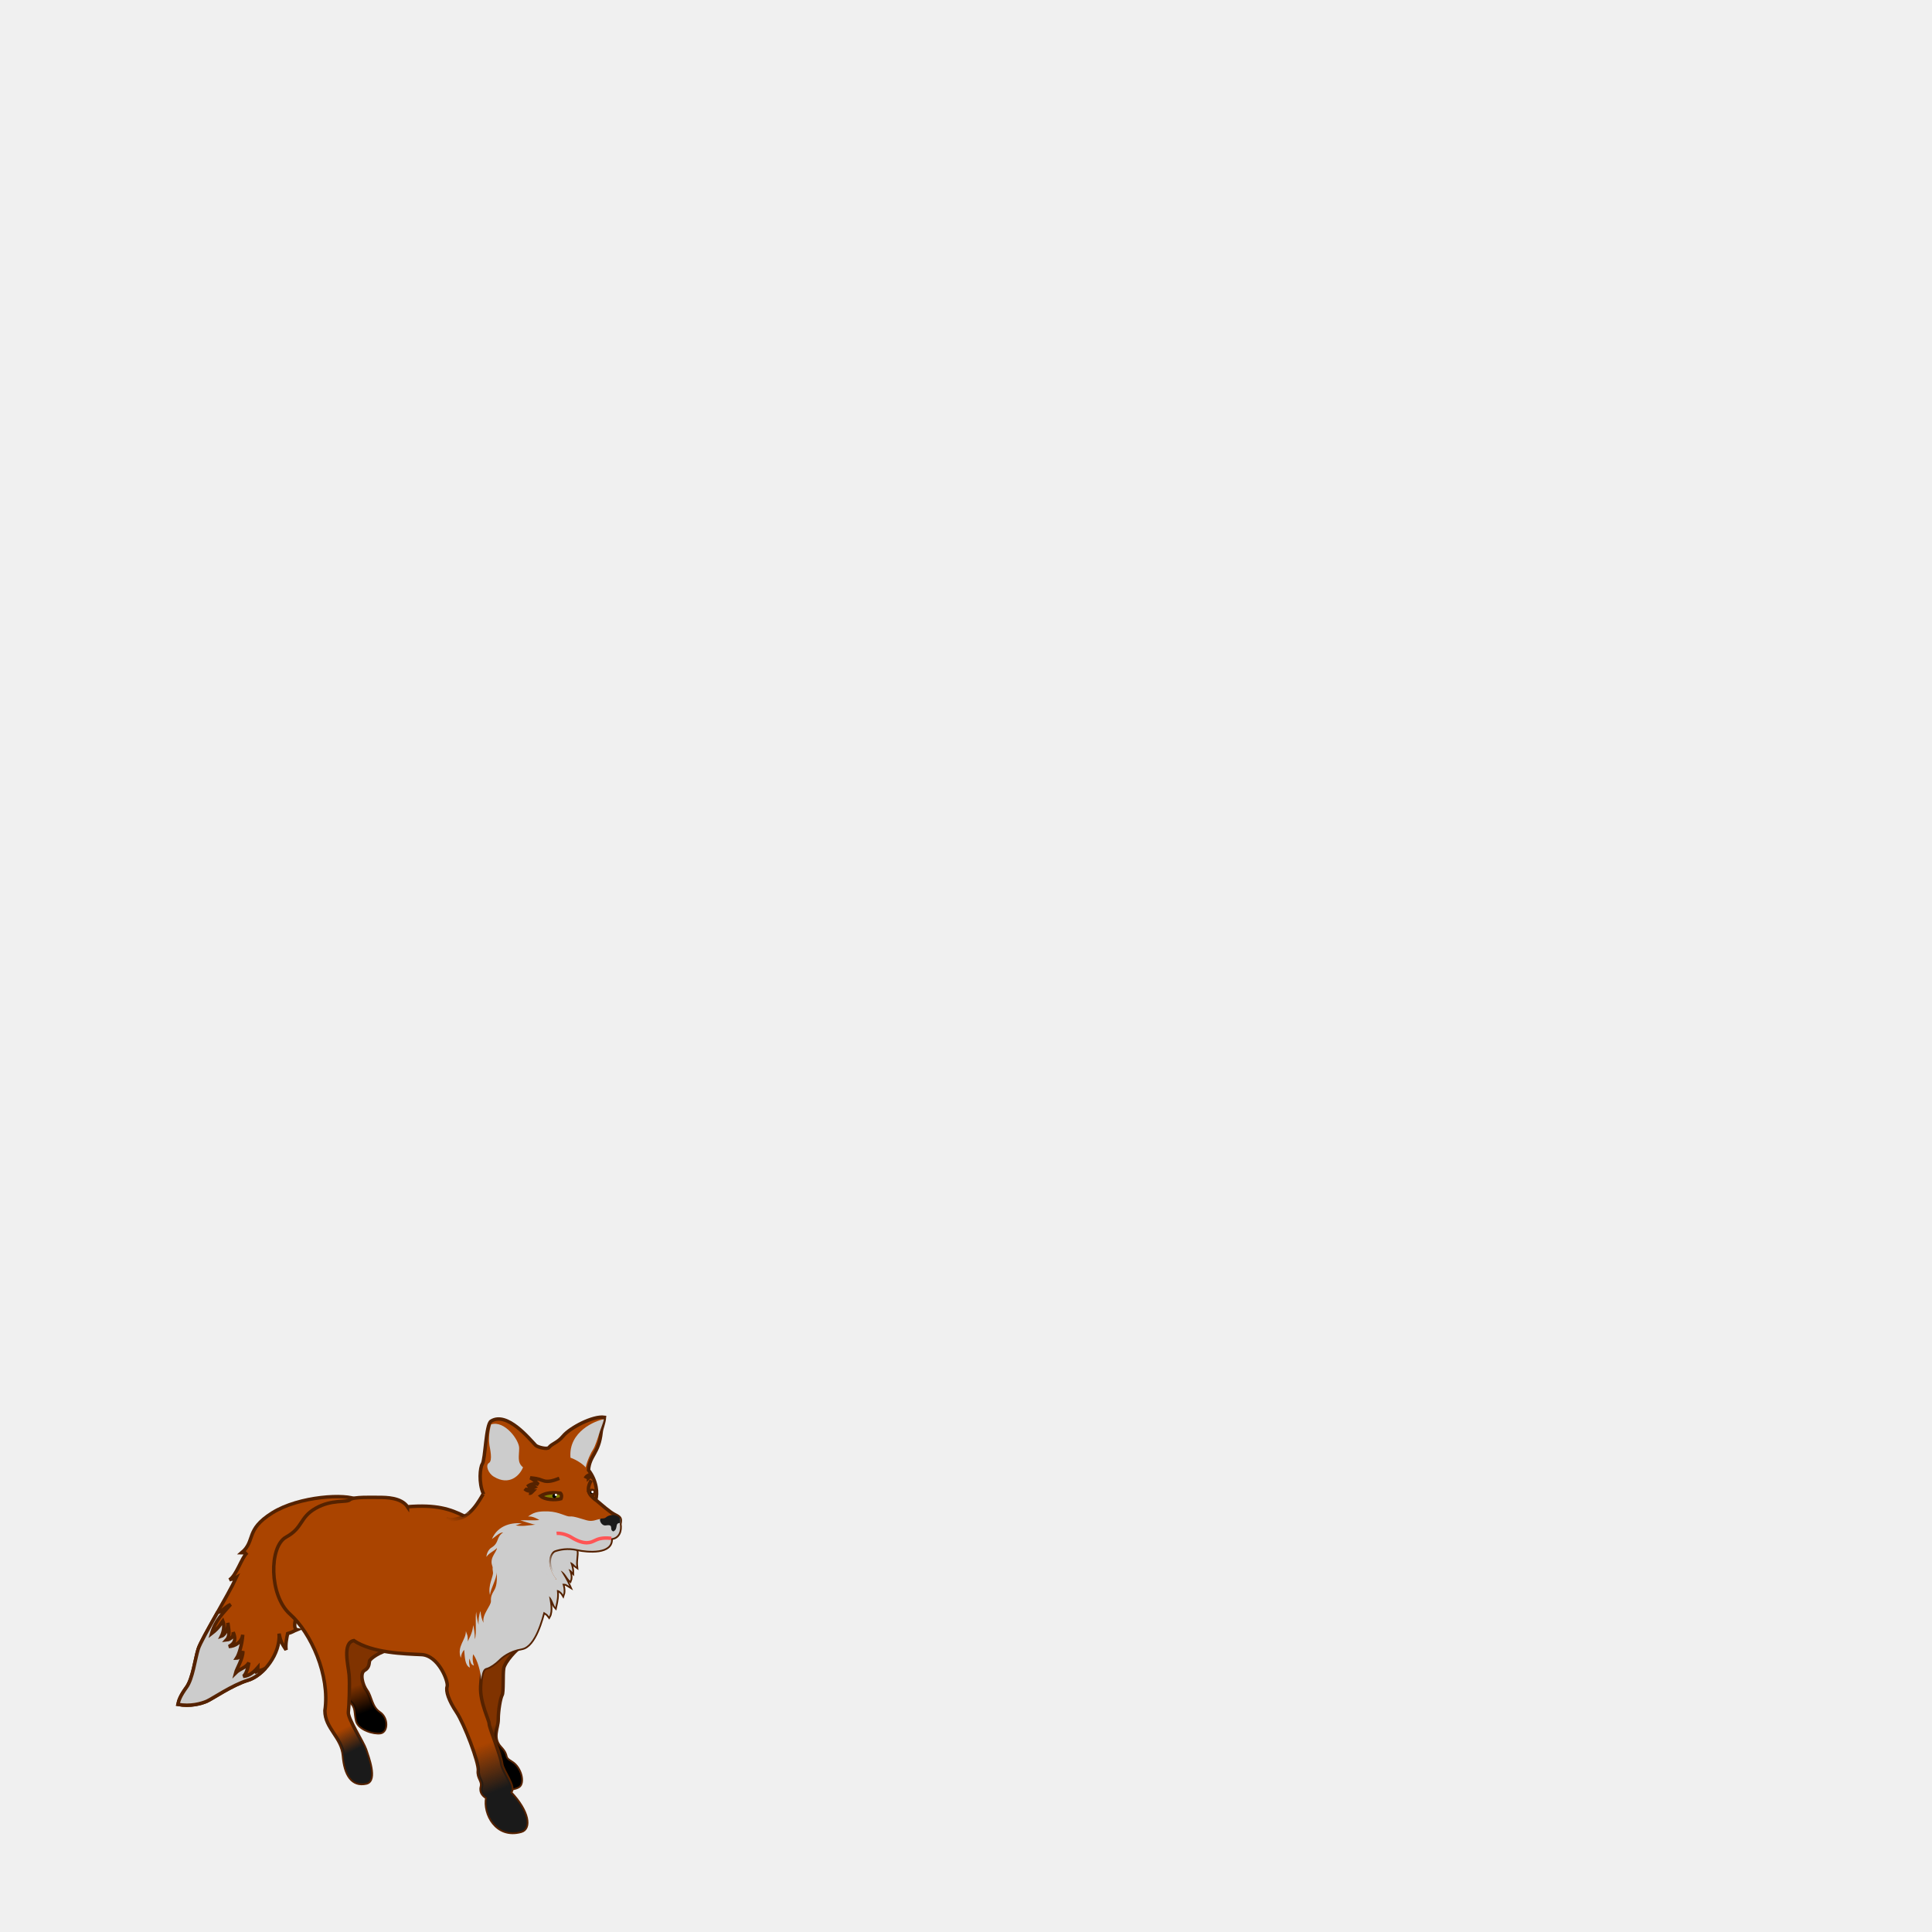
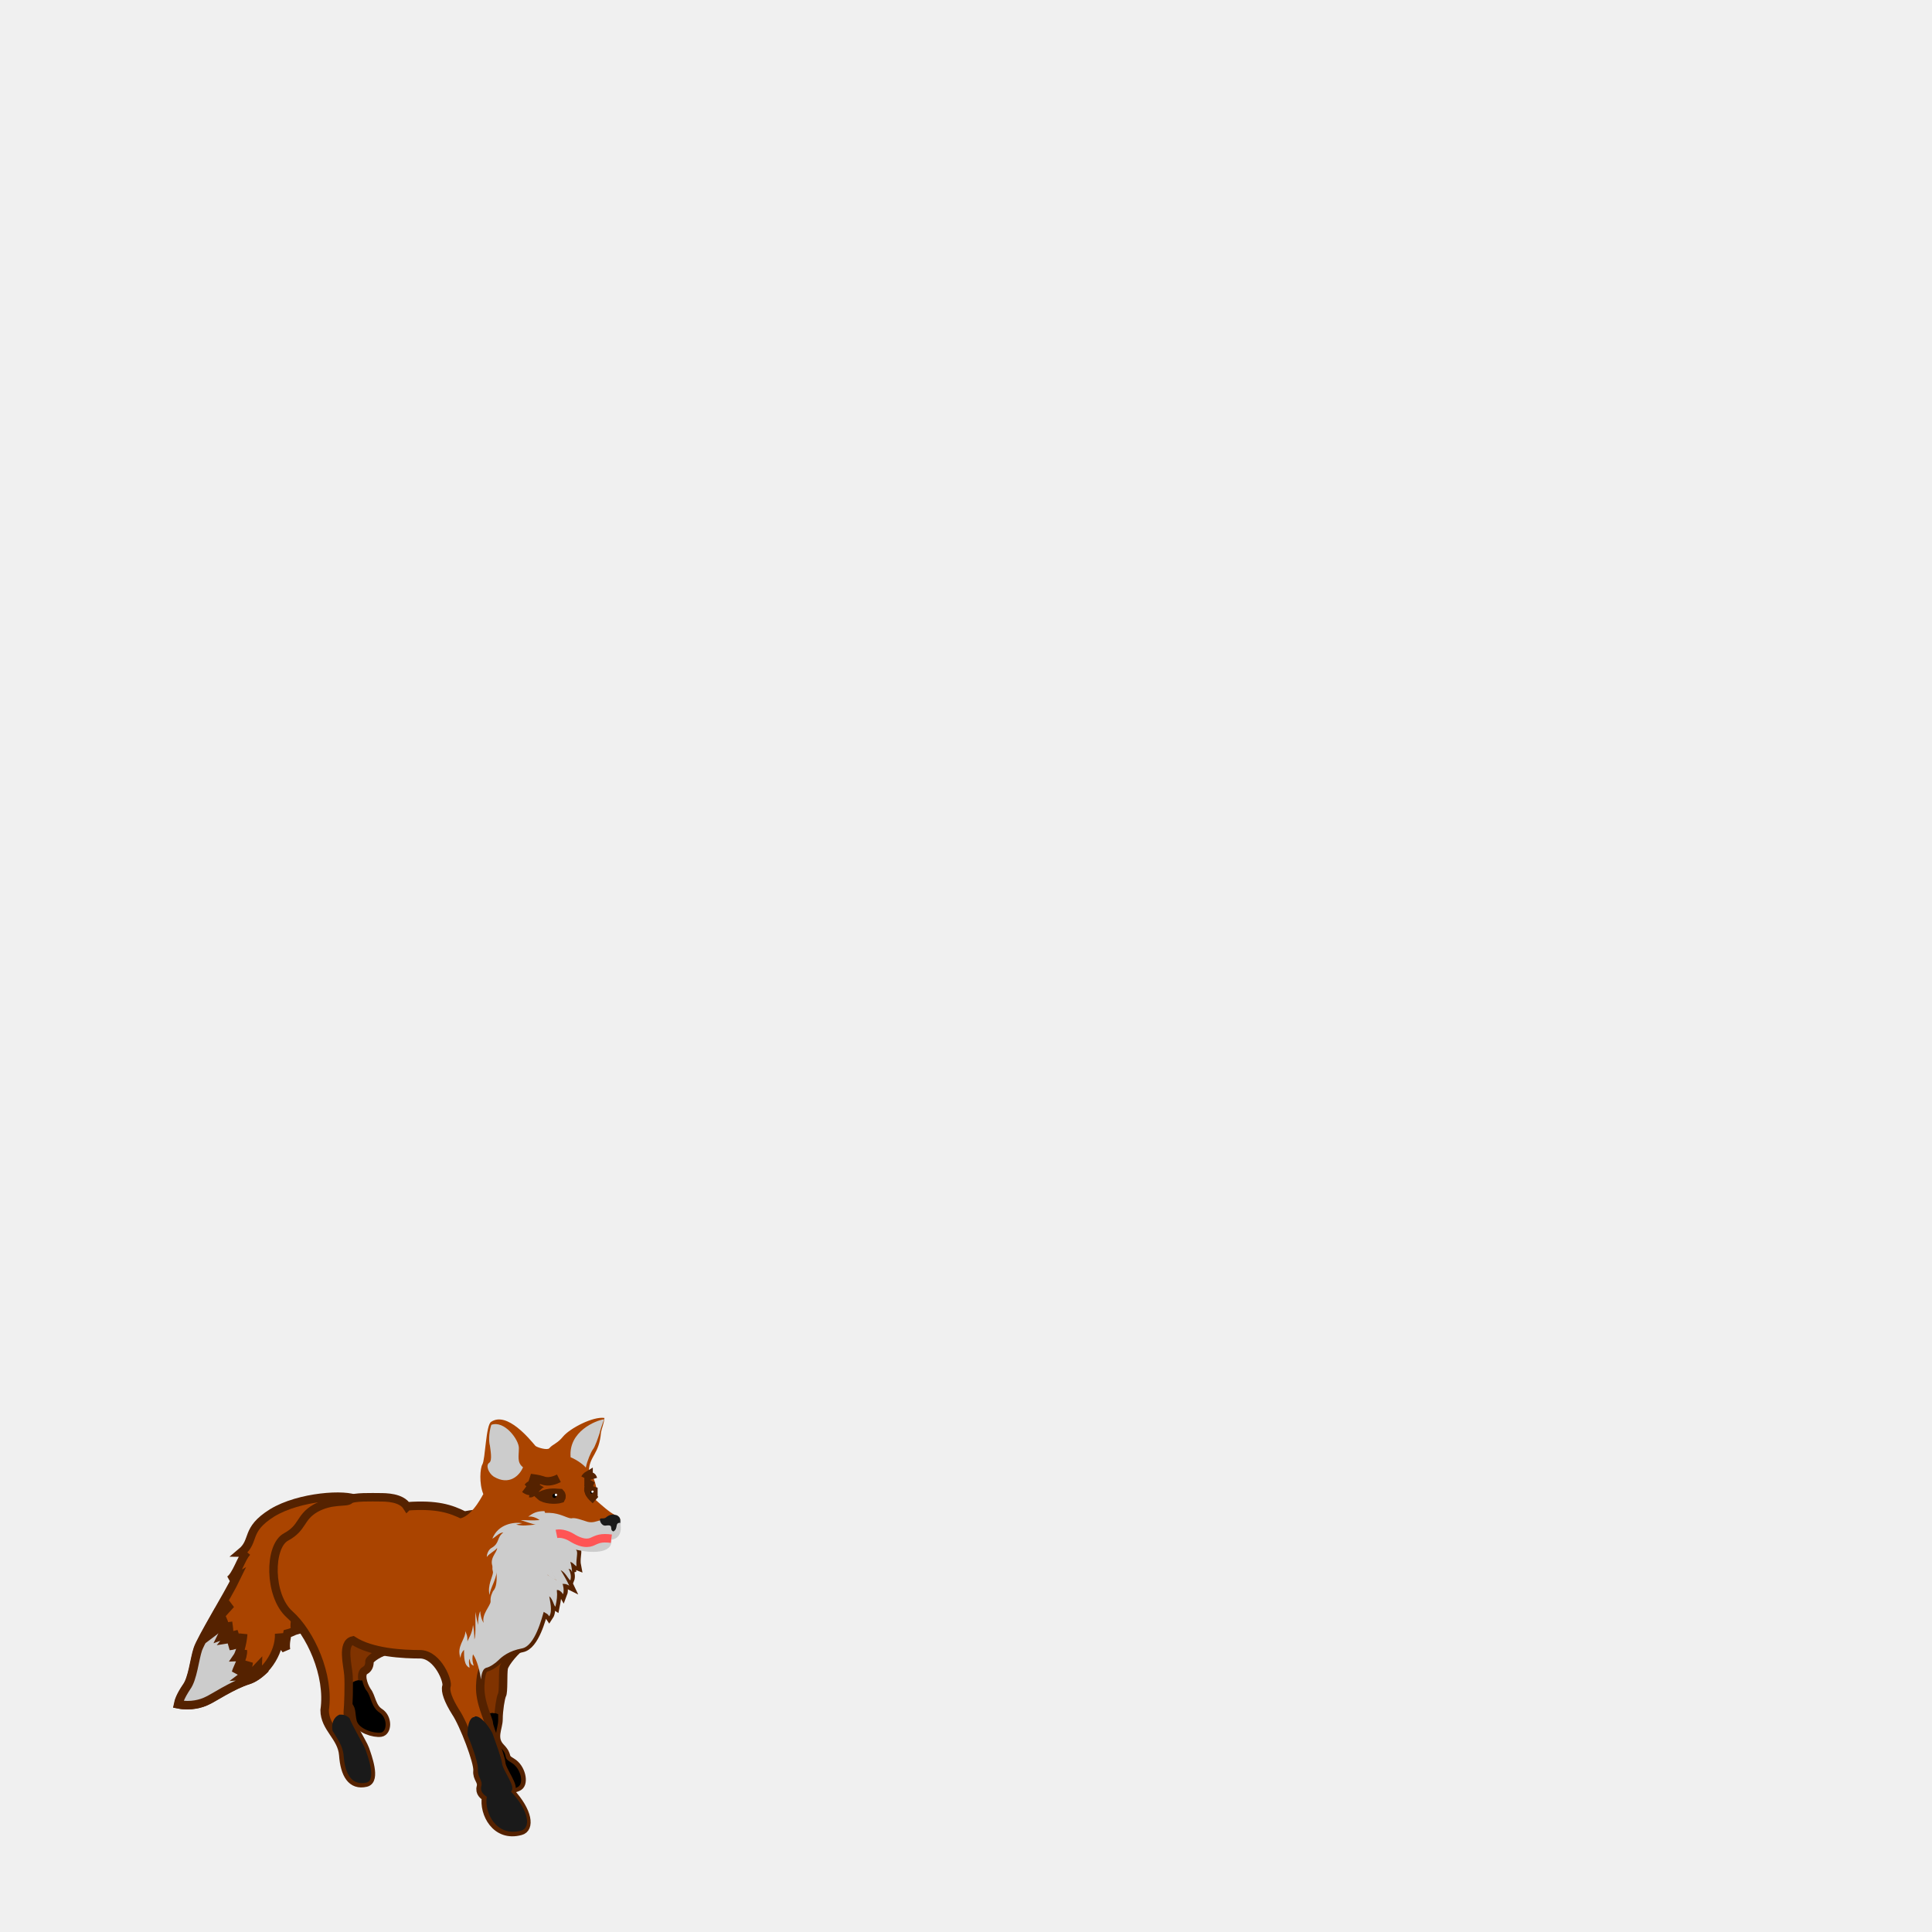
- <svg xmlns="http://www.w3.org/2000/svg" xmlns:xlink="http://www.w3.org/1999/xlink" version="1.1" width="560" height="560" id="pet_fox">
-   <linearGradient x1="251.66" y1="263.325" x2="247.379" y2="240.466" id="linearGradient16223" xlink:href="#linearGradient16217" gradientUnits="userSpaceOnUse" />
+ <svg xmlns="http://www.w3.org/2000/svg" xmlns:xlink="http://www.w3.org/1999/xlink" id="pet_fox" width="560" height="560">
+   <linearGradient id="linearGradient16223" x1="251.7" x2="247.4" y1="263.3" y2="240.5" xlink:href="#linearGradient16217" gradientUnits="userSpaceOnUse" />
  <linearGradient id="linearGradient16217">
    <stop id="stop16219" style="stop-color:#000000;stop-opacity:1" offset="0" />
    <stop id="stop16221" style="stop-color:#000000;stop-opacity:0" offset="1" />
  </linearGradient>
-   <linearGradient x1="157.205" y1="231.214" x2="150.319" y2="212.389" id="linearGradient16215" xlink:href="#linearGradient16209" gradientUnits="userSpaceOnUse" />
+   <linearGradient id="linearGradient16215" x1="157.2" x2="150.3" y1="231.2" y2="212.4" xlink:href="#linearGradient16209" gradientUnits="userSpaceOnUse" />
  <linearGradient id="linearGradient16209">
    <stop id="stop16211" style="stop-color:#000000;stop-opacity:1" offset="0" />
    <stop id="stop16213" style="stop-color:#000000;stop-opacity:0" offset="1" />
  </linearGradient>
-   <linearGradient x1="260.645" y1="102.978" x2="254.998" y2="114.407" id="linearGradient16231" xlink:href="#linearGradient16225" gradientUnits="userSpaceOnUse" />
+   <linearGradient id="linearGradient16231" x1="260.6" x2="255" y1="103" y2="114.4" xlink:href="#linearGradient16225" gradientUnits="userSpaceOnUse" />
  <linearGradient id="linearGradient16225">
    <stop id="stop16227" style="stop-color:#552200;stop-opacity:1" offset="0" />
    <stop id="stop16229" style="stop-color:#552200;stop-opacity:0" offset="1" />
  </linearGradient>
-   <linearGradient x1="150.656" y1="257.469" x2="142.935" y2="242.006" id="linearGradient16199" xlink:href="#linearGradient16193" gradientUnits="userSpaceOnUse" />
+   <linearGradient id="linearGradient16199" x1="150.7" x2="142.9" y1="257.5" y2="242" xlink:href="#linearGradient16193" gradientUnits="userSpaceOnUse" />
  <linearGradient id="linearGradient16193">
    <stop id="stop16195" style="stop-color:#1a1a1a;stop-opacity:1" offset="0" />
    <stop id="stop16197" style="stop-color:#1a1a1a;stop-opacity:0" offset="1" />
  </linearGradient>
-   <linearGradient x1="250.395" y1="287.121" x2="238.471" y2="254.85" id="linearGradient16207" xlink:href="#linearGradient16201" gradientUnits="userSpaceOnUse" />
+   <linearGradient id="linearGradient16207" x1="250.4" x2="238.5" y1="287.1" y2="254.8" xlink:href="#linearGradient16201" gradientUnits="userSpaceOnUse" />
  <linearGradient id="linearGradient16201">
    <stop id="stop16203" style="stop-color:#1a1a1a;stop-opacity:1" offset="0" />
    <stop id="stop16205" style="stop-color:#1a1a1a;stop-opacity:0" offset="1" />
  </linearGradient>
-   <g transform="matrix(0.4082367,0,0,0.4082367,41.87603,401.8723)" id="g3162" style="display:inline;enable-background:new">
+   <g id="g3162" style="display:inline;enable-background:new">
    <g id="g3133">
      <g id="g15220">
-         <path d="m 150.827,80.433 c -7.182,-4.42 -40.884,-2.762 -60.22,9.392 -19.337,12.155 -11.512,19.645 -21.547,28.177 1.657,0 3.315,0.552 3.867,0 -3.867,3.315 -7.735,16.574 -12.707,19.337 2.762,-1.105 2.21,0 4.972,-1.657 -5.525,12.155 -24.862,43.646 -27.072,50.828 -2.21,7.182 -3.867,20.994 -8.287,27.072 -4.42,6.077 -5.525,9.392 -6.077,12.155 8.84,1.657 16.574,-0.552 20.442,-2.21 3.867,-1.657 18.232,-11.602 29.282,-14.917 11.05,-3.315 23.204,-18.784 22.099,-33.149 1.105,6.63 3.315,8.84 4.972,11.602 -0.552,-4.42 0.552,-8.84 1.105,-11.602 3.867,-1.105 3.867,-1.657 6.63,-2.762 -2.762,-0.552 -1.657,-7.182 0.552,-11.05 1.657,2.21 2.21,4.42 5.525,4.42 -1.105,-5.525 -4.42,-11.05 -1.657,-23.757 2.762,-12.707 17.679,-21.547 24.862,-22.099" id="path15142" style="fill:#aa4400;fill-opacity:1;fill-rule:evenodd;stroke:#552200;stroke-width:2.45px;stroke-linecap:butt;stroke-linejoin:miter;stroke-opacity:1" />
-         <path d="m 51.75,160.625 c -6.285,11.139 -12.436,22.011 -13.625,25.875 -2.21,7.182 -3.861,21.016 -8.281,27.094 -4.42,6.077 -5.541,9.394 -6.094,12.156 8.84,1.657 16.57,-0.561 20.438,-2.219 3.867,-1.657 18.232,-11.623 29.281,-14.938 4.256,-1.277 8.674,-4.374 12.438,-8.5 -3.348,2.09 -5.823,1.237 -7.719,3.344 0.475,-0.951 2.406,-3.112 2.406,-4.062 -3.09,3.565 -6.19,6.2 -10.469,6.438 1.902,-1.188 3.318,-5.709 4.031,-9.75 -2.139,3.803 -6.41,4.285 -9.5,7.375 0.713,-2.852 5.456,-10.477 5.219,-15.469 -0.951,2.377 -2.836,5 -4.5,5 1.8,-2.699 3.971,-10.061 4.406,-16.688 -0.762,5.433 -5.418,8.152 -9.875,8.375 5.467,-2.852 4.52,-6.416 3.094,-10.219 0.475,3.803 -2.875,5 -2.875,5 0,0 0.027,0.231 -1.875,0.469 2.852,-3.09 1.413,-8.322 0.938,-12.125 0.475,3.09 -1.679,8.549 -4.531,9.5 1.426,-2.852 2.395,-7.61 0.969,-10.938 -0.936,1.106 -2.143,4.642 -7.962,9.087 2.704,-9.528 8.28,-14.571 13.484,-20.605 -3.776,1.483 -5.03,4.455 -9.397,5.799 z" id="path15176" style="fill:#cccccc;fill-opacity:1;fill-rule:evenodd;stroke:#552200;stroke-width:2.45px;stroke-linecap:butt;stroke-linejoin:miter;stroke-opacity:1" />
+         <path id="path15142" d="M103.4 434.7c-3-1.8-16.6-1-24.5 3.8-8 5-4.8 8-9 11.5.7 0 1.4.3 1.6 0-1.5 1.4-3 6.8-5 8 1-.5.8 0 2-.7-2.4 5-10.3 17.8-11.2 20.7-1 3-1.5 8.6-3.3 11-1.7 2.5-2.2 4-2.4 5 3.6.7 6.7-.2 8.3-1 1.5-.6 7.4-4.6 12-6 4.4-1.3 9.3-7.6 9-13.5.3 2.7 1.2 3.6 2 4.7-.3-1.8.2-3.6.4-4.7 1.6-.4 1.6-.7 2.7-1-1-.4-.6-3 .3-4.6.7.8 1 1.7 2.3 1.7-.5-2.3-1.8-4.5-.7-9.7 1-5.2 7-8.8 10-9" style="fill:#aa4400;fill-opacity:1;fill-rule:evenodd;stroke:#552200;stroke-width:2.45px;stroke-linecap:butt;stroke-linejoin:miter;stroke-opacity:1" />
+         <path id="path15176" d="M63 467.4c-2.6 4.6-5 9-5.6 10.6-1 3-1.5 8.6-3.3 11-1.7 2.6-2.2 4-2.4 5 3.6.7 6.7-.2 8.3-1 1.5-.6 7.4-4.6 12-6 1.6-.5 3.4-1.8 5-3.4-1.4.8-2.4.5-3.2 1.3.2-.5 1-1.3 1-1.7-1.3 1.4-2.5 2.5-4.3 2.6.8-.6 1.4-2.4 1.6-4-.7 1.5-2.5 1.7-3.7 3 .3-1.2 2.2-4.4 2-6.4-.3 1-1 2-1.7 2 .7-1 1.6-4 1.8-6.8-.3 2.3-2.2 3.4-4 3.5 2.2-1.2 1.8-2.7 1.2-4.2.2 1.6-1.2 2-1.2 2s0 .2-.7.3c1-1.2.5-3.4.3-5 .2 1.3-.6 3.6-1.8 4 .6-1.2 1-3.2.4-4.5-.4.4-1 2-3.3 3.7 1-4 3.4-6 5.5-8.4-1.5.7-2 2-3.8 2.4z" style="fill:#cccccc;fill-opacity:1;fill-rule:evenodd;stroke:#552200;stroke-width:2.45px;stroke-linecap:butt;stroke-linejoin:miter;stroke-opacity:1" />
      </g>
      <g id="g16233">
-         <path d="m 268.386,184.002 c -4.297,2.344 -12.501,11.72 -13.283,16.017 -0.781,4.297 0,17.189 -1.172,19.142 -1.172,1.953 -2.735,10.939 -2.735,17.189 0,6.251 -4.688,13.283 1.563,19.924 6.251,6.641 1.172,6.641 7.813,10.548 6.641,3.907 8.985,14.845 5.079,17.189 -3.907,2.344 -12.892,3.125 -17.189,-5.86 -4.297,-8.985 -4.688,-11.329 -7.813,-14.455 -3.125,-3.125 -3.516,-7.813 -4.688,-10.939 -1.172,-3.125 3.516,-12.111 -1.172,-22.658 -0.638,-2.382 0,-19.533 -17.58,-39.066" id="path15167" style="fill:#803300;fill-rule:evenodd;stroke:#552200;stroke-width:2.45px;stroke-linecap:butt;stroke-linejoin:miter;stroke-opacity:1" />
-         <path d="m 247.812,231.688 c -3.5,0.035 -8.05,1.775 -11.219,4.719 1.159,7.708 -1.555,13.865 -0.625,16.344 1.172,3.125 1.562,7.812 4.688,10.938 3.125,3.125 3.515,5.483 7.812,14.469 4.297,8.985 13.281,8.188 17.188,5.844 3.907,-2.344 1.548,-13.281 -5.094,-17.188 -6.641,-3.907 -1.562,-3.89 -7.812,-10.531 -6.251,-6.641 -1.562,-13.687 -1.562,-19.938 0,-1.195 0.087,-2.485 0.188,-3.812 -0.902,-0.576 -2.148,-0.858 -3.562,-0.844 z" id="path15191" style="fill:url(#linearGradient16223);fill-opacity:1;fill-rule:evenodd;stroke:none" />
-         <path d="m 175.689,186.509 c -8.84,1.657 -15.517,6.869 -15.908,8.432 -0.391,1.563 0,4.688 -3.516,6.641 -3.516,1.953 -1.563,10.157 1.563,14.455 3.125,4.297 3.125,11.72 8.985,15.627 5.86,3.907 5.469,13.283 0.781,14.064 -4.688,0.781 -15.236,-2.344 -16.799,-8.204 -1.563,-5.86 0,-9.767 -4.688,-13.673 -4.688,-3.907 -1.563,-12.111 -4.297,-16.408 -2.735,-4.297 -8.204,-6.641 -9.767,-10.548 -1.563,-3.907 3.125,-17.58 -12.501,-32.816" id="path15169" style="fill:#803300;fill-rule:evenodd;stroke:#552200;stroke-width:2.45px;stroke-linecap:butt;stroke-linejoin:miter;stroke-opacity:1" />
-         <path d="m 152.562,208.531 c -3.535,0.187 -7.929,3.039 -9.312,7.938 -0.003,0.01 0.003,0.021 0,0.031 0.18,2.825 0.682,5.542 2.844,7.344 4.688,3.907 3.125,7.828 4.688,13.688 1.563,5.86 12.125,8.969 16.812,8.188 4.688,-0.781 5.079,-10.156 -0.781,-14.062 -5.86,-3.907 -5.875,-11.328 -9,-15.625 -1.402,-1.927 -2.551,-4.636 -3.094,-7.219 -0.648,-0.216 -1.385,-0.322 -2.156,-0.281 z" id="path15187" style="fill:url(#linearGradient16215);fill-opacity:1;fill-rule:evenodd;stroke:none" />
-         <path d="m 186.739,85.405 c -4.42,-6.63 -15.469,-6.63 -19.889,-6.63 -4.42,0 -18.784,-0.552 -20.994,1.657 -2.21,2.21 -12.707,-0.552 -24.309,6.077 -11.602,6.63 -8.84,13.812 -20.994,20.442 -12.155,6.63 -12.155,41.436 2.762,54.696 14.917,13.26 28.539,43.563 24.795,68.531 0,12.707 12.088,18.828 13.193,32.088 1.105,13.26 6.077,21.547 16.156,19.27 7.621,-1.722 1.105,-18.784 -0.552,-23.757 -1.657,-4.972 -12.707,-22.099 -12.155,-26.519 0.552,-4.42 1.105,-19.889 0.552,-26.519 -0.552,-6.63 -4.972,-22.652 3.315,-24.309 13.26,8.84 35.911,9.392 48.066,9.945 12.155,0.552 19.337,19.337 18.232,22.652 -1.105,3.315 1.105,9.945 6.63,18.232 5.525,8.287 16.022,35.911 15.469,41.436 -0.552,5.525 3.315,7.182 2.21,11.602 -1.105,4.42 2.21,6.63 3.867,7.735 -2.21,11.05 6.63,28.729 24.309,23.757 6.738,-1.805 5.525,-13.812 -7.735,-27.624 4.42,-3.315 -5.525,-14.917 -6.077,-20.442 -0.552,-5.525 -8.84,-25.414 -8.84,-28.177 0,-2.762 -6.63,-14.917 -6.077,-26.519 0.552,-11.602 2.21,-12.707 4.42,-13.26 2.21,-0.552 6.077,-3.315 8.287,-5.525 2.21,-2.21 7.182,-6.63 16.574,-8.287 9.392,-1.657 14.365,-22.099 15.469,-25.967 2.21,1.657 2.21,1.105 3.867,3.315 2.21,-3.867 0.552,-11.05 0,-14.365 2.21,1.657 3.315,6.63 4.42,7.735 1.105,-4.972 1.657,-7.735 1.105,-12.155 1.267,-0.067 3.315,1.429 4.42,3.315 1.038,-2.857 -0.162,-7.154 -0.552,-7.735 2.762,0 2.21,0 4.972,1.657 -1.657,-3.867 -4.515,-8.516 -6.077,-11.05 3.315,1.657 4.42,5.525 6.63,7.182 1.105,-2.762 0,-6.077 -1.105,-8.287 2.21,1.105 1.657,1.105 2.762,2.21 0,-3.315 -1.657,-7.182 -1.657,-7.182 2.762,1.105 2.762,2.21 4.42,3.315 -0.552,-4.972 1.105,-9.945 0,-11.602 -1.105,-1.657 -34.254,-33.701 -79.557,-24.309 -9.945,-4.972 -19.889,-8.287 -40.331,-6.63 z" id="path15140" style="fill:#aa4400;fill-opacity:1;fill-rule:evenodd;stroke:#552200;stroke-width:2.45px;stroke-linecap:butt;stroke-linejoin:miter;stroke-opacity:1" />
-         <path d="m 272.75,100.531 c -11.053,0.03 -20.091,6.039 -23.656,19.469 -2.139,8.082 -2.132,9.023 -1.656,11.875 0.475,2.852 -3.789,9.294 -2.125,16.188 0.475,-4.754 4.75,-11.196 4.75,-16.188 0.713,9.27 -1.205,11.899 -2.156,13.562 -0.951,1.664 -2.144,3.547 -1.906,6.875 0.238,3.328 -6.645,9.764 -5.219,15.469 -1.188,-1.902 -2.125,-5.698 -2.125,-8.312 -1.188,2.377 -1.675,7.104 -1.438,9.719 -0.951,-3.328 -1.656,-7.348 -1.656,-9.25 -0.951,4.279 0.457,15.459 -0.969,19.5 0,-4.041 -0.712,-8.098 -1.188,-10 -0.475,6.18 -3.306,9.755 -3.781,11.656 -1e-5,-4.992 -0.724,-4.998 -1.438,-7.375 0.238,6.18 -6.653,10.712 -3.562,19.031 0.238,-2.139 0.949,-4.293 2.375,-5.719 0.475,5.229 0.466,10.93 4.031,12.594 -0.238,-1.902 -0.932,-4.029 -0.219,-6.406 0.713,2.615 0.954,4.256 3.094,4.969 -1.188,-3.803 -0.975,-6.399 -0.5,-8.062 3.041,4.127 5.292,12.398 5.656,17.969 0.756,-6.933 2.194,-7.853 4.031,-8.312 2.21,-0.552 6.071,-3.321 8.281,-5.531 2.21,-2.21 7.202,-6.624 16.594,-8.281 9.392,-1.657 14.364,-22.101 15.469,-25.969 2.21,1.657 2.186,1.103 3.844,3.312 2.21,-3.867 0.552,-11.06 0,-14.375 2.21,1.657 3.333,6.645 4.438,7.75 1.105,-4.972 1.646,-7.736 1.094,-12.156 1.267,-0.067 3.333,1.426 4.438,3.312 1.038,-2.857 -0.172,-7.17 -0.562,-7.75 2.762,0 2.206,-0.001 4.969,1.656 -1.657,-3.867 -4.531,-8.498 -6.094,-11.031 3.315,1.657 4.446,5.53 6.656,7.188 1.105,-2.762 -0.02,-6.103 -1.125,-8.312 2.21,1.105 1.676,1.114 2.781,2.219 0,-3.315 -1.656,-7.188 -1.656,-7.188 2.762,1.105 2.749,2.208 4.406,3.312 -0.552,-4.972 1.105,-9.936 0,-11.594 -0.334,-0.501 -3.641,-3.774 -9.281,-7.844 -0.012,-0.007 -0.019,-0.024 -0.031,-0.031 -8.389,-5.152 -16.964,-7.958 -24.562,-7.938 z" id="path15205" style="fill:#cccccc;fill-opacity:1;fill-rule:evenodd;stroke:none" />
-         <path d="m 292.607,137.123 c -8.595,-10.939 -4.688,-19.533 -1.172,-20.705 3.516,-1.172 8.985,-2.344 16.017,-0.781 7.032,1.563 25.002,3.125 23.83,-7.813 5.469,-0.391 7.032,-5.469 6.251,-10.157 0.781,-3.907 0.391,-4.688 -3.516,-6.641 -3.907,-1.953 -9.376,-7.032 -13.673,-10.548 1.563,-4.297 0.781,-13.673 -5.079,-21.096 0.781,-10.548 7.423,-11.72 8.985,-26.956 0.319,-3.109 1.953,-5.86 2.344,-10.548 -8.204,-1.172 -24.545,7.53 -29.3,13.283 -4.128,4.994 -7.797,5.215 -10.157,8.204 -1.211,1.533 -8.165,-0.31 -9.376,-1.563 -4.387,-4.537 -20.314,-24.221 -31.644,-17.189 -3.776,2.18 -4.084,27.221 -6.251,30.472 -1.563,2.344 -2.735,13.283 0.781,21.096 0,-0.781 -7.032,14.845 -16.408,17.189 -2.382,0.638 -7.813,2.344 -10.157,0" id="path15144" style="fill:#aa4400;fill-rule:evenodd;stroke:url(#linearGradient16231);stroke-width:2.45px;stroke-linecap:butt;stroke-linejoin:miter;stroke-opacity:1" />
-         <path d="m 281.278,77.742 c 5.86,-3.516 12.501,-1.953 14.064,-1.953 1.172,1.172 0.781,3.125 0.391,3.907 -3.907,1.172 -11.72,0.781 -14.455,-1.953 z" id="path15146" style="fill:#808000;fill-rule:evenodd;stroke:#552200;stroke-width:2.45px;stroke-linecap:butt;stroke-linejoin:miter;stroke-opacity:1" />
-         <path d="m 320.277,80.547 c -5.12,-4.015 -6.744,-7.02 -3.153,-13.926" id="path15148" style="fill:none;stroke:#552200;stroke-width:2.45px;stroke-linecap:butt;stroke-linejoin:miter;stroke-opacity:1" />
-         <path d="m 315.467,74.632 c 1.381,-1.105 2.486,-0.829 3.315,-0.552 0.276,2.21 0,1.934 -0.276,2.762 -1.105,0.276 -1.934,0 -3.039,-2.21 z" id="path15150" style="fill:#808000;fill-rule:evenodd;stroke:#552200;stroke-width:2.45px;stroke-linecap:butt;stroke-linejoin:miter;stroke-opacity:1" />
-         <path d="m 284.062,88.688 c -5.763,0.064 -8.304,1.208 -11.688,3.625 3.315,-0.276 6.619,1.671 8,2.5 -4.696,0.552 -9.388,-0.026 -13.531,0.25 3.867,1.105 9.4,3.062 10.781,3.062 -5.801,0.552 -9.121,1.36 -14.094,0.531 2.21,-0.829 3.333,-1.099 4.438,-1.375 -5.801,-0.829 -16.861,0.565 -21.281,11.062 2.21,-1.381 5.238,-4.719 8,-4.719 -5.332,3.636 -2.48,7.19 -8.281,10.781 -2.136,1.233 -3.594,4.415 -3.594,6.625 1.657,-2.762 5.535,-4.134 7.469,-6.344 -0.27,3.469 -6.825,7.833 -2.219,14.906 -0.829,-2.762 -0.012,-5.53 2.75,-7.188 -2.21,4.42 1.115,14.113 0.562,16.875 2.486,-1.381 2.042,-5.701 3.031,-7.75 0.829,1.934 -0.539,5.248 2.5,8.562 0.552,-1.657 -0.37,-5.376 0.812,-7.188 0.276,5.801 2.271,11.232 6.094,13.281 -0.276,-4.972 -4.898,-11.845 -3.594,-18.25 1.818,4.022 2.483,11.338 4.969,12.719 1.544,-2.83 -0.016,-9.227 0.188,-12.219 3.563,4.951 2.682,14.16 11.688,20.781 0.276,0.276 2.341,-8.374 0.844,-16.031 1.221,1.131 2.659,6.31 6.257,8.764 0.578,-3.3 -2.917,-6.944 -3.507,-10.702 2.287,1.683 3.606,6.64 7.75,7.469 -2.21,-2.486 -2.825,-4.51 -3.062,-5.531 1.424,1.661 4.889,3.514 7.062,3.656 -8.314,-10.807 -4.455,-19.275 -0.969,-20.438 3.516,-1.172 8.968,-2.344 16,-0.781 7.032,1.563 25.016,3.126 23.844,-7.812 5.469,-0.391 7.031,-5.468 6.25,-10.156 0.391,-1.953 0.488,-3.103 0,-4.031 -4.279,4.279 -12.352,-0.005 -14.594,0.625 -2.21,0.276 -4.7,1.917 -8.844,0.812 -4.144,-1.105 -9.113,-3.026 -11.875,-2.75 -2.762,0.276 -7.734,-3.318 -15.469,-3.594 -0.967,-0.035 -1.864,-0.04 -2.688,-0.031 z" id="path15171" style="fill:#cccccc;fill-rule:evenodd;stroke:none" />
-         <path d="m 331.478,107.823 c -7.423,-0.781 -9.962,0.781 -12.111,1.758 -2.149,0.977 -6.502,3.588 -16.408,-2.539 -2.279,-1.409 -6.837,-3.125 -10.353,-2.735" id="path15157" style="fill:none;stroke:#ff5555;stroke-width:2.45px;stroke-linecap:butt;stroke-linejoin:miter;stroke-opacity:1" />
-         <path d="m 326.24,23.251 c -5.525,0.829 -25.414,8.563 -23.757,27.348 4.972,1.657 9.945,5.525 10.773,6.906 1.105,-4.972 3.867,-10.773 5.249,-12.707 1.381,-1.934 3.591,-8.84 4.42,-11.602 0.829,-2.762 3.039,-8.011 3.315,-9.945 z" id="path15159" style="fill:#cccccc;fill-opacity:1;fill-rule:evenodd;stroke:none" />
-         <path d="m 246.118,26.956 c 9.376,-3.125 19.924,10.939 19.924,16.799 0,5.86 -1.563,10.157 2.735,13.673 -2.344,5.86 -9.767,13.283 -20.705,6.641 -3.945,-2.278 -6.213,-8.204 -3.478,-9.767 2.735,-1.563 0.743,-10.157 0.353,-12.501 -0.391,-2.344 -0.781,-8.204 1.172,-14.845 z" id="path15161" style="fill:#cccccc;fill-opacity:1;fill-rule:evenodd;stroke:none" />
-         <path d="m 294.56,65.241 c -3.125,1.172 -7.813,3.125 -11.72,1.563 -3.907,-1.563 -5.86,-1.563 -8.985,-1.953 1.953,0.781 4.297,3.125 5.86,4.688 -3.516,-1.172 -6.641,0.391 -7.813,1.563 3.125,-1.563 3.907,-0.391 5.079,0.391 -2.344,1.172 -5.469,2.344 -7.032,1.172 1.953,1.953 3.907,1.563 5.86,1.563 -0.934,0.934 -1.41,1.869 -2.735,1.563" id="path15163" style="fill:none;stroke:#552200;stroke-width:2.45px;stroke-linecap:butt;stroke-linejoin:miter;stroke-opacity:1" />
-         <path d="m 312.921,65.241 c 0.781,-1.563 2.344,-2.344 2.344,-2.344 l 0,1.953 c 1.172,-1.172 2.344,-1.563 3.125,0.781" id="path15165" style="fill:none;stroke:#552200;stroke-width:2.45px;stroke-linecap:butt;stroke-linejoin:miter;stroke-opacity:1" />
-         <path d="m 140.281,233.031 c -0.632,0.007 -1.284,0.106 -1.938,0.344 -4.296,1.562 -5.688,6.34 -5,11.156 3.419,5.27 7.36,10.44 7.969,17.75 1.105,13.26 6.078,21.527 16.156,19.25 7.621,-1.722 1.095,-18.778 -0.562,-23.75 -1.313,-3.938 -8.491,-15.477 -11.156,-22.312 -1.535,-1.4 -3.421,-2.462 -5.469,-2.438 z" id="path15185" style="fill:url(#linearGradient16199);fill-opacity:1;fill-rule:evenodd;stroke:none" />
-         <path d="m 234.312,234.75 c -2.8,0.218 -4.846,3.728 -4.938,12.719 4.227,10.376 7.961,21.863 7.625,25.219 -0.552,5.525 3.324,7.205 2.219,11.625 -1.105,4.42 2.218,6.614 3.875,7.719 -2.21,11.05 6.633,28.722 24.312,23.75 6.738,-1.805 5.51,-13.813 -7.75,-27.625 4.42,-3.315 -5.51,-14.913 -6.062,-20.438 -0.377,-3.771 -4.323,-14.14 -6.812,-21.281 -3.4,-6.119 -8.621,-11.987 -12.469,-11.688 z" id="path15189" style="fill:url(#linearGradient16207);fill-opacity:1;fill-rule:evenodd;stroke:none" />
-         <path d="m 289.091,75.802 a 0.504,0.504 0 1 1 -1.008,0 0.504,0.504 0 1 1 1.008,0 z" transform="matrix(2.885618,0,0,2.885618,-541.7093,-140.9342)" id="path15210" style="color:#000000;fill:#000000;fill-opacity:1;fill-rule:nonzero;stroke:none;stroke-width:3.75;marker:none;visibility:visible;display:inline;overflow:visible;enable-background:accumulate" />
-         <path d="m 289.091,75.802 a 0.504,0.504 0 1 1 -1.008,0 0.504,0.504 0 1 1 1.008,0 z" transform="matrix(1.636396,0,0,1.636396,-154.8829,-48.69409)" id="path15212" style="color:#000000;fill:#000000;fill-opacity:1;fill-rule:nonzero;stroke:none;stroke-width:3.75;marker:none;visibility:visible;display:inline;overflow:visible;enable-background:accumulate" />
-         <path d="m 332.656,91.25 c -2.482,-0.062 -4.271,1.054 -4.906,1.625 -1.381,1.243 -3.012,0.6 -4,1.094 -1.105,0.552 0.584,5.2 3.875,4.688 6.198,-0.965 1.935,3.038 5.25,4.281 3.722,-1.595 0.82,-6.123 4.781,-5.969 0.496,-2.821 0.139,-3.84 -2.281,-5.219 -0.008,-0.005 -0.023,0.005 -0.031,0 -0.967,-0.345 -1.86,-0.479 -2.688,-0.5 z" id="path15152" style="fill:#1a1a1a;fill-rule:evenodd;stroke:none" />
-         <path d="m 289.091,75.802 a 0.504,0.504 0 1 1 -1.008,0 0.504,0.504 0 1 1 1.008,0 z" transform="matrix(1.636396,0,0,1.636396,-154.1698,-49.16948)" id="path15214" style="color:#000000;fill:#ffffff;fill-opacity:1;fill-rule:nonzero;stroke:none;stroke-width:3.75;marker:none;visibility:visible;display:inline;overflow:visible;enable-background:accumulate" />
-         <path d="m 289.091,75.802 a 0.504,0.504 0 1 1 -1.008,0 0.504,0.504 0 1 1 1.008,0 z" transform="matrix(1.636396,0,0,1.636396,-180.1143,-47.06588)" id="path15216" style="color:#000000;fill:#ffffff;fill-opacity:1;fill-rule:nonzero;stroke:none;stroke-width:3.75;marker:none;visibility:visible;display:inline;overflow:visible;enable-background:accumulate" />
+         <path id="path15167" d="M151.4 477c-1.7 1-5 4.8-5.4 6.5-.3 1.8 0 7-.5 7.8-.4.8-1 4.5-1 7 0 2.6-2 5.5.6 8.2 2.6 2.7.5 2.7 3.3 4.3 2.7 1.6 3.6 6 2 7s-5.2 1.3-7-2.4c-1.7-3.6-2-4.6-3.2-6-1.2-1.2-1.3-3-1.8-4.3-.5-1.2 1.4-5-.5-9.2-.2-1 0-8-7.2-16" style="fill:#803300;fill-rule:evenodd;stroke:#552200;stroke-width:2.45px;stroke-linecap:butt;stroke-linejoin:miter;stroke-opacity:1" />
+         <path id="path15191" d="M143 496.5c-1.4 0-3.2.7-4.5 2 .4 3-.7 5.5-.3 6.6.5 1.3.6 3.2 2 4.5 1.2 1.3 1.4 2.3 3 6 2 3.6 5.5 3.3 7 2.3 1.7-1 .8-5.4-2-7-2.7-1.6-.6-1.6-3-4.3-2.7-2.7-.8-5.6-.8-8v-1.7c-.3-.2-.8-.4-1.4-.3z" style="fill:url(#linearGradient16223);fill-opacity:1;fill-rule:evenodd;stroke:none" />
+         <path id="path15169" d="M113.6 478c-3.6.7-6.3 2.8-6.5 3.5 0 .6 0 2-1.3 2.7-1.5.8-.7 4 .6 6 1.3 1.6 1.3 4.7 3.7 6.2 2.4 1.6 2.2 5.5.3 5.8-2 .3-6.2-1-7-3.4-.5-2.4 0-4-1.8-5.5-2-1.6-.6-5-1.7-6.7-1-1.8-3.4-2.8-4-4.3-.7-1.6 1.3-7.2-5-13.4" style="fill:#803300;fill-rule:evenodd;stroke:#552200;stroke-width:2.45px;stroke-linecap:butt;stroke-linejoin:miter;stroke-opacity:1" />
+         <path id="path15187" d="M104.2 487c-1.5 0-3.3 1.2-3.8 3.2 0 1.2.2 2.3 1 3 2 1.6 1.4 3.2 2 5.6.7 2.4 5 3.7 7 3.4 1.8-.3 2-4.2-.4-5.8-2.4-1.6-2.4-4.6-3.7-6.3-.6-.7-1-1.8-1.3-3h-.8z" style="fill:url(#linearGradient16215);fill-opacity:1;fill-rule:evenodd;stroke:none" />
+         <path id="path15140" d="M118 436.7c-1.7-2.7-6.2-2.7-8-2.7-1.8 0-7.7-.2-8.6.7-1 1-5.2-.2-10 2.5-4.6 2.7-3.5 5.6-8.5 8.3-5 2.7-5 17 1 22.4 6 5.3 11.7 17.6 10.2 27.8 0 5.2 5 7.7 5.4 13 .4 5.6 2.4 9 6.6 8 3-.7.4-7.7-.3-9.7-.7-2-5.3-9-5-10.7.2-1.8.4-8 .2-10.8-.2-2.8-2-9.3 1.3-10 5.5 3.6 14.7 4 19.7 4 5 .3 8 8 7.4 9.3-.4 1.4.5 4 2.7 7.5 2.3 3.4 6.6 14.6 6.3 17-.2 2.2 1.4 2.8 1 4.6-.5 1.7.8 2.6 1.5 3-.8 4.6 2.8 11.8 10 9.8 2.8-.7 2.3-5.6-3-11.3 1.7-1.3-2.4-6-2.6-8.3-.2-2.3-3.6-10.4-3.6-11.5 0-1.2-2.7-6-2.5-11 .2-4.6 1-5 1.8-5.3 1-.2 2.6-1.3 3.5-2.2 1-1 3-2.7 6.8-3.4 3.8-.7 5.8-9 6.3-10.6 1 .7 1 .4 1.6 1.3 1-1.5.2-4.5 0-5.8 1 .7 1.3 2.7 1.8 3 .4-2 .6-3 .4-4.8.5-.2 1.4.5 1.8 1.2.4-1 0-3-.2-3 1 0 1 0 2 .5-.7-1.5-1.8-3.4-2.5-4.5 1.4.7 1.8 2.3 2.7 3 .5-1.2 0-2.5-.4-3.4 1 .4.7.4 1 1 0-1.5-.6-3-.6-3 1.2.4 1.2 1 2 1.3-.4-2 .3-4 0-4.6-.6-.7-14-13.8-32.6-10-4-2-8-3.3-16.5-2.7z" style="fill:#aa4400;fill-opacity:1;fill-rule:evenodd;stroke:#552200;stroke-width:2.45px;stroke-linecap:butt;stroke-linejoin:miter;stroke-opacity:1" />
+         <path id="path15205" d="M153.2 443c-4.5 0-8.2 2.4-9.6 8-1 3.2-1 3.5-.7 4.7 0 1.2-1.7 3.8-1 6.6.2-2 2-4.6 2-6.6.3 3.8-.5 5-1 5.5-.3.7-.8 1.5-.7 3 0 1.2-2.7 3.8-2 6.2-.6-.8-1-2.4-1-3.4-.5 1-.7 3-.6 4-.4-1.4-.7-3-.7-3.8-.3 1.7.2 6.3-.4 8 0-1.7-.2-3.4-.4-4.2-.2 2.6-1.4 4-1.6 4.8 0-2-.3-2-.6-3 0 2.5-2.7 4.4-1.4 7.8 0-1 .4-1.8 1-2.4 0 2.2 0 4.5 1.6 5.2 0-.8-.4-1.7 0-2.6.2 1 .3 1.7 1.2 2-.5-1.6-.4-2.6-.2-3.3 1.2 1.7 2 5 2.3 7.3.3-2.8 1-3.2 1.6-3.4 1-.2 2.6-1.3 3.5-2.2 1-1 3-2.7 6.8-3.4 3.8-.7 5.8-9 6.3-10.6 1 .7 1 .4 1.6 1.3 1-1.5.2-4.5 0-5.8 1 .7 1.3 2.7 1.8 3 .4-2 .6-3 .4-4.8.5-.2 1.4.5 1.8 1.2.4-1 0-3-.2-3 1 0 1 0 2 .5-.7-1.5-1.8-3.4-2.5-4.5 1.4.7 2 2.3 2.8 3 .4-1.2 0-2.5-.5-3.4 1 .4.7.4 1 1 0-1.5-.5-3-.5-3 1 .4 1 .8 1.8 1.3-.2-2 .5-4 0-4.6 0-.2-1.4-1.6-3.7-3.2-3.5-2.2-7-3.3-10-3.3z" style="fill:#cccccc;fill-opacity:1;fill-rule:evenodd;stroke:none" />
+         <path id="path15144" d="M161.3 458c-3.5-4.6-2-8-.4-8.6 1.3-.5 3.5-1 6.4-.3 3 .7 10.2 1.4 9.7-3 2.4-.3 3-2.3 2.7-4.3.3-1.6 0-2-1.5-2.7-1.6-.8-3.8-2.8-5.5-4.3.6-1.7.3-5.6-2-8.6.2-4.2 3-4.7 3.5-11 .2-1.2.8-2.3 1-4.2-3.3-.5-10 3-12 5.4-1.6 2-3 2.2-4 3.4-.6.6-3.4-.2-4-.7-1.7-2-8.2-10-12.8-7-1.6.8-1.7 11-2.6 12.4-.6 1-1 5.4.3 8.6 0-.3-2.8 6-6.6 7-1 .2-3.2 1-4 0" style="fill:#aa4400;fill-rule:evenodd;stroke:url(#linearGradient16231);stroke-width:2.45px;stroke-linecap:butt;stroke-linejoin:miter;stroke-opacity:1" />
+         <path id="path15146" d="M156.7 433.6c2.4-1.4 5-.8 5.7-.8.5.5.4 1.3.2 1.6-1.6.5-4.8.3-6-.8z" style="fill:#808000;fill-rule:evenodd;stroke:#552200;stroke-width:2.45px;stroke-linecap:butt;stroke-linejoin:miter;stroke-opacity:1" />
+         <path id="path15148" d="M172.6 434.8c-2-1.7-2.7-3-1.3-5.7" style="fill:none;stroke:#552200;stroke-width:2.45px;stroke-linecap:butt;stroke-linejoin:miter;stroke-opacity:1" />
+         <path id="path15150" d="M170.7 432.3c.5-.4 1-.3 1.3-.2v1.2c-.5.2-1 0-1.3-1z" style="fill:#808000;fill-rule:evenodd;stroke:#552200;stroke-width:2.45px;stroke-linecap:butt;stroke-linejoin:miter;stroke-opacity:1" />
+         <path id="path15171" d="M157.8 438c-2.3 0-3.3.6-4.7 1.6 1.4-.2 2.8.6 3.3 1-2 .2-3.8 0-5.5 0 1.6.5 3.8 1.3 4.4 1.3-2.4.2-3.7.5-5.7 0l1.8-.4c-2.4-.4-7 .2-8.7 4.5 1-.5 2-1.8 3.2-1.8-2 1.5-1 3-3.3 4.4-1 .5-1.5 1.8-1.5 2.7.7-1 2.3-1.7 3-2.6 0 1.4-2.7 3.2-1 6-.2-1 0-2.2 1.3-3-1 2 .4 6 .2 7 1-.5.8-2.3 1.2-3 .4.7-.2 2 1 3.4.3-.6 0-2 .4-3 .2 2.5 1 4.7 2.6 5.6 0-2-2-5-1.5-7.5.8 1.7 1 4.7 2 5.3.8-1.2 0-3.8.2-5 1.5 2 1 5.8 4.8 8.5 0 0 1-3.4.3-6.6.5.5 1 2.6 2.6 3.6 0-1.3-1.3-2.8-1.5-4.3 1 .6 1.4 2.7 3 3-.8-1-1-1.8-1-2.3.4.7 2 1.5 2.7 1.5-3.3-4.4-1.8-7.8-.3-8.3 1.3-.5 3.5-1 6.4-.3 3 .7 10.2 1.4 9.7-3 2.3-.3 3-2.3 2.7-4.3 0-.8.2-1.2 0-1.6-1.8 1.8-5 0-6 .3-1 .2-2 .8-3.6.4-1.6-.5-3.6-1.3-4.7-1-1.2 0-3.2-1.5-6.4-1.6h-1.2z" style="fill:#cccccc;fill-rule:evenodd;stroke:none" />
+         <path id="path15157" d="M177.2 446c-3-.4-4 .2-5 .6-.8.4-2.6 1.5-6.6-1-1-.6-2.8-1.3-4.3-1" style="fill:none;stroke:#ff5555;stroke-width:2.45px;stroke-linecap:butt;stroke-linejoin:miter;stroke-opacity:1" />
+         <path id="path15159" d="M175 411.4c-2.2.3-10.3 3.5-9.6 11 2 .8 4 2.4 4.4 3 .4-2 1.5-4.5 2-5.2.7-.8 1.6-3.6 2-4.8.2-1 1-3.2 1.3-4z" style="fill:#cccccc;fill-opacity:1;fill-rule:evenodd;stroke:none" />
+         <path id="path15161" d="M142.4 413c3.8-1.4 8 4.3 8 6.7 0 2.4-.6 4.2 1.2 5.6-1 2.4-4 5.4-8.5 2.7-1.5-1-2.4-3.3-1.3-4 1-.6.3-4 .2-5-.3-1-.4-3.4.4-6z" style="fill:#cccccc;fill-opacity:1;fill-rule:evenodd;stroke:none" />
+         <path id="path15163" d="M162 428.5c-1 .5-3 1.3-4.7.6-1.6-.5-2.4-.5-3.6-.7.8.4 1.7 1.3 2.4 2-1.4-.5-2.6 0-3 .6 1.2-.7 1.5-.3 2 0-1 .5-2.3 1-3 .5 1 .8 1.7.7 2.5.7-.4.4-.6.7-1 .6" style="fill:none;stroke:#552200;stroke-width:2.45px;stroke-linecap:butt;stroke-linejoin:miter;stroke-opacity:1" />
+         <path id="path15165" d="M169.6 428.5c.3-.6 1-1 1-1v.8c.5-.4 1-.6 1.3.4" style="fill:none;stroke:#552200;stroke-width:2.45px;stroke-linecap:butt;stroke-linejoin:miter;stroke-opacity:1" />
+         <path id="path15185" d="M99 497h-.6c-1.8.8-2.4 2.7-2 4.7 1.3 2.2 3 4.3 3.2 7.2.4 5.4 2.4 8.7 6.6 7.8 3-.7.4-7.7-.3-9.7-.6-1.5-3.5-6.2-4.6-9-.7-.6-1.4-1-2.3-1z" style="fill:url(#linearGradient16199);fill-opacity:1;fill-rule:evenodd;stroke:none" />
+         <path id="path15189" d="M137.5 497.7c-1 0-2 1.5-2 5.2 1.7 4 3.3 8.8 3 10.2 0 2.2 1.5 3 1 4.7-.4 1.7 1 2.6 1.6 3-.8 4.6 2.8 11.8 10 9.8 2.8-.8 2.3-5.7-3-11.3 1.7-1.3-2.4-6-2.6-8.3-.2-1.6-1.8-5.8-2.8-8.7-1.4-2.5-3.5-5-5-4.8z" style="fill:url(#linearGradient16207);fill-opacity:1;fill-rule:evenodd;stroke:none" />
+         <path id="path15210" d="M161.3 433.6a.6.6 0 1 1-1.2 0 .6.6 0 1 1 1.3 0z" style="color:#000000;fill:#000000;fill-opacity:1;fill-rule:nonzero;stroke:none;stroke-width:3.75;marker:none;visibility:visible;display:inline;overflow:visible;enable-background:accumulate" />
+         <path id="path15212" d="M171.8 432.6a.3.3 0 1 1-.7 0 .3.3 0 1 1 .8 0z" style="color:#000000;fill:#000000;fill-opacity:1;fill-rule:nonzero;stroke:none;stroke-width:3.75;marker:none;visibility:visible;display:inline;overflow:visible;enable-background:accumulate" />
+         <path id="path15152" d="M177.7 439c-1 0-1.8.6-2 .8-.6.5-1.3.2-1.7.4-.4.3.3 2.2 1.6 2 2.6-.4.8 1.2 2.2 1.7 1.5-.8.3-2.6 2-2.5 0-1.2 0-1.6-1-2.2l-1-.2z" style="fill:#1a1a1a;fill-rule:evenodd;stroke:none" />
+         <path id="path15214" d="M172 432.4a.3.3 0 1 1-.6 0 .3.3 0 1 1 .7 0z" style="color:#000000;fill:#ffffff;fill-opacity:1;fill-rule:nonzero;stroke:none;stroke-width:3.75;marker:none;visibility:visible;display:inline;overflow:visible;enable-background:accumulate" />
+         <path id="path15216" d="M161.5 433.3a.3.3 0 1 1-.7 0 .3.3 0 1 1 .7 0z" style="color:#000000;fill:#ffffff;fill-opacity:1;fill-rule:nonzero;stroke:none;stroke-width:3.75;marker:none;visibility:visible;display:inline;overflow:visible;enable-background:accumulate" />
      </g>
    </g>
  </g>
</svg>
